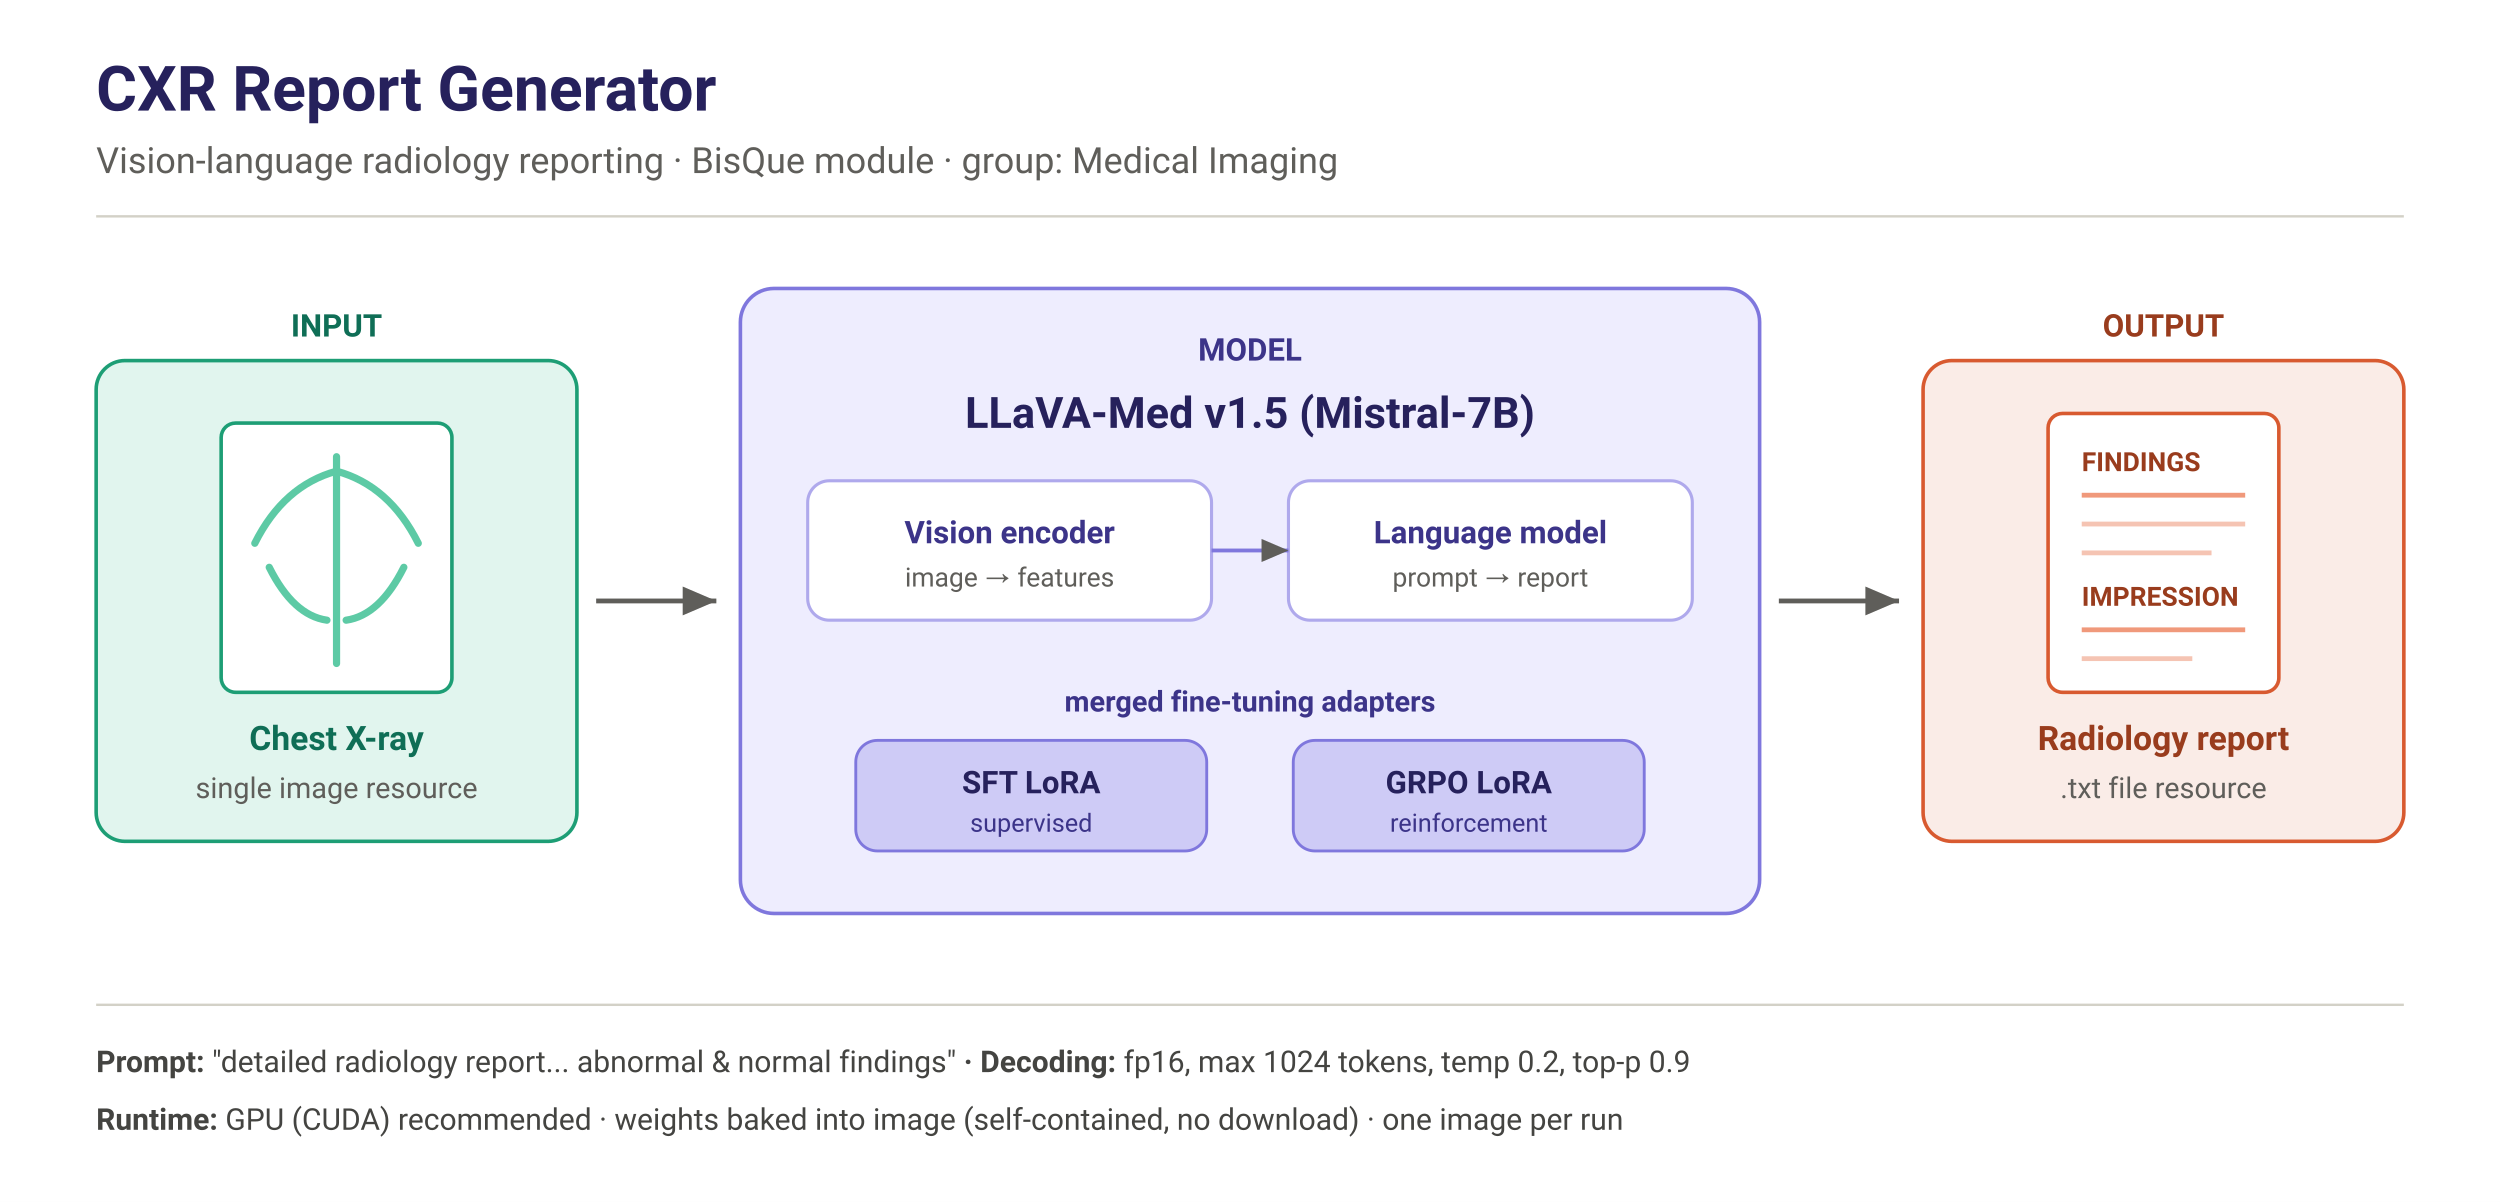
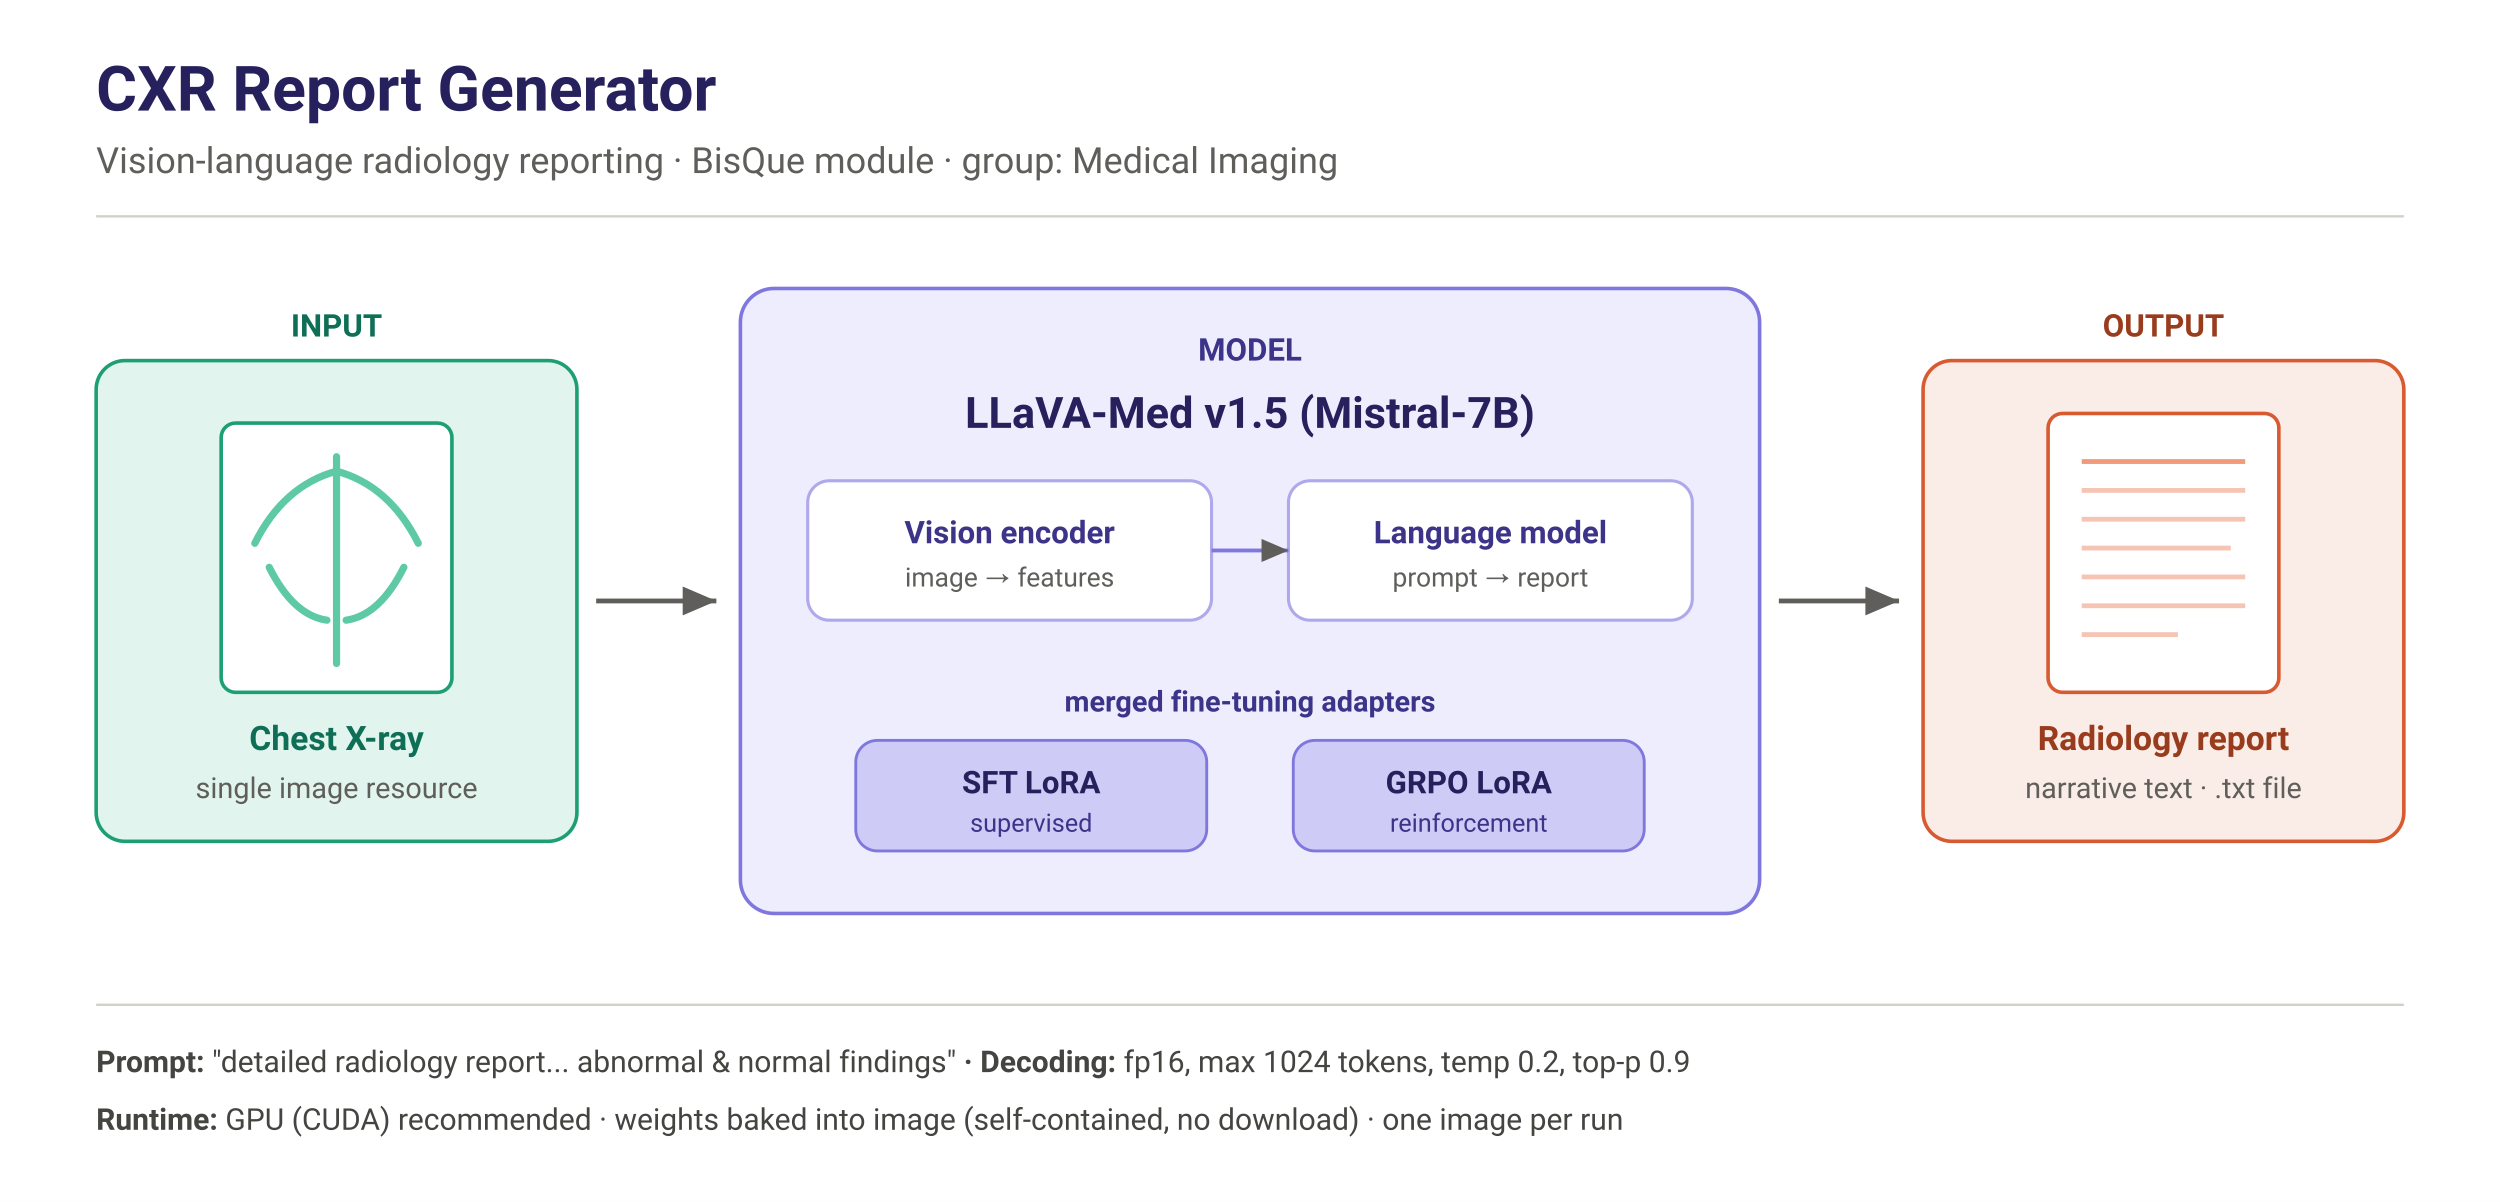
<svg xmlns="http://www.w3.org/2000/svg" viewBox="0 0 1040 500" font-family="ui-sans-serif, -apple-system, Segoe UI, Roboto, Helvetica, Arial, sans-serif" role="img" aria-labelledby="t d">
  <defs>
    <marker id="ar" markerWidth="10" markerHeight="10" refX="7" refY="3" orient="auto">
      <path d="M0,0 L7,3 L0,6 Z" fill="#5F5E5A" />
    </marker>
  </defs>
  <rect x="0" y="0" width="1040" height="500" fill="#FFFFFF" />
  <text x="40" y="46" font-size="26" font-weight="700" fill="#26215C">CXR Report Generator</text>
  <text x="40" y="72" font-size="15" fill="#5F5E5A">Vision-language radiology reporting · BisQue module · group: Medical Imaging</text>
  <line x1="40" y1="90" x2="1000" y2="90" stroke="#D3D1C7" stroke-width="1" />
  <g>
    <rect x="40" y="150" width="200" height="200" rx="12" fill="#E1F5EE" stroke="#1D9E75" stroke-width="1.5" />
    <text x="140" y="140" font-size="13" font-weight="600" fill="#0F6E56" text-anchor="middle">INPUT</text>
    <rect x="92" y="176" width="96" height="112" rx="6" fill="#FFFFFF" stroke="#1D9E75" stroke-width="1.5" />
    <path d="M140 190 v86 M140 196 q-22 6 -34 30 M140 196 q22 6 34 30 M112 236 q10 20 24 22 M168 236 q-10 20 -24 22" stroke="#5DCAA5" stroke-width="3" fill="none" stroke-linecap="round" />
    <text x="140" y="312" font-size="14" font-weight="700" fill="#0F6E56" text-anchor="middle">Chest X-ray</text>
    <text x="140" y="332" font-size="12" fill="#5F5E5A" text-anchor="middle">single image resource</text>
  </g>
  <line x1="248" y1="250" x2="298" y2="250" stroke="#5F5E5A" stroke-width="2" marker-end="url(#ar)" />
  <g>
    <rect x="308" y="120" width="424" height="260" rx="14" fill="#EEEDFE" stroke="#7F77DD" stroke-width="1.5" />
    <text x="520" y="150" font-size="13" font-weight="600" fill="#3C3489" text-anchor="middle">MODEL</text>
    <text x="520" y="178" font-size="18" font-weight="700" fill="#26215C" text-anchor="middle">LLaVA-Med v1.5 (Mistral-7B)</text>
    <rect x="336" y="200" width="168" height="58" rx="9" fill="#FFFFFF" stroke="#AFA9EC" stroke-width="1.3" />
    <text x="420" y="226" font-size="13" font-weight="600" fill="#3C3489" text-anchor="middle">Vision encoder</text>
    <text x="420" y="244" font-size="11" fill="#5F5E5A" text-anchor="middle">image → features</text>
    <rect x="536" y="200" width="168" height="58" rx="9" fill="#FFFFFF" stroke="#AFA9EC" stroke-width="1.3" />
    <text x="620" y="226" font-size="13" font-weight="600" fill="#3C3489" text-anchor="middle">Language model</text>
    <text x="620" y="244" font-size="11" fill="#5F5E5A" text-anchor="middle">prompt → report</text>
    <line x1="504" y1="229" x2="536" y2="229" stroke="#7F77DD" stroke-width="1.6" marker-end="url(#ar)" />
    <text x="520" y="296" font-size="12" font-weight="600" fill="#3C3489" text-anchor="middle">merged fine-tuning adapters</text>
    <rect x="356" y="308" width="146" height="46" rx="9" fill="#CECBF6" stroke="#7F77DD" stroke-width="1.2" />
    <text x="429" y="330" font-size="13" font-weight="700" fill="#26215C" text-anchor="middle">SFT LoRA</text>
    <text x="429" y="346" font-size="10.5" fill="#3C3489" text-anchor="middle">supervised</text>
    <rect x="538" y="308" width="146" height="46" rx="9" fill="#CECBF6" stroke="#7F77DD" stroke-width="1.2" />
    <text x="611" y="330" font-size="13" font-weight="700" fill="#26215C" text-anchor="middle">GRPO LoRA</text>
    <text x="611" y="346" font-size="10.5" fill="#3C3489" text-anchor="middle">reinforcement</text>
  </g>
  <line x1="740" y1="250" x2="790" y2="250" stroke="#5F5E5A" stroke-width="2" marker-end="url(#ar)" />
  <g>
    <rect x="800" y="150" width="200" height="200" rx="12" fill="#FAECE7" stroke="#D85A30" stroke-width="1.5" />
    <text x="900" y="140" font-size="13" font-weight="600" fill="#993C1D" text-anchor="middle">OUTPUT</text>
    <rect x="852" y="172" width="96" height="116" rx="6" fill="#FFFFFF" stroke="#D85A30" stroke-width="1.5" />
-     <text x="866" y="196" font-size="11" font-weight="700" fill="#993C1D">FINDINGS</text>
-     <line x1="866" y1="206" x2="934" y2="206" stroke="#F0997B" stroke-width="2" />
-     <line x1="866" y1="218" x2="934" y2="218" stroke="#F5C4B3" stroke-width="2" />
-     <line x1="866" y1="230" x2="920" y2="230" stroke="#F5C4B3" stroke-width="2" />
-     <text x="866" y="252" font-size="11" font-weight="700" fill="#993C1D">IMPRESSION</text>
-     <line x1="866" y1="262" x2="934" y2="262" stroke="#F0997B" stroke-width="2" />
-     <line x1="866" y1="274" x2="912" y2="274" stroke="#F5C4B3" stroke-width="2" />
+     <line x1="866" y1="192" x2="934" y2="192" stroke="#F0997B" stroke-width="2" />
+     <line x1="866" y1="204" x2="934" y2="204" stroke="#F5C4B3" stroke-width="2" />
+     <line x1="866" y1="216" x2="934" y2="216" stroke="#F5C4B3" stroke-width="2" />
+     <line x1="866" y1="228" x2="928" y2="228" stroke="#F5C4B3" stroke-width="2" />
+     <line x1="866" y1="240" x2="934" y2="240" stroke="#F5C4B3" stroke-width="2" />
+     <line x1="866" y1="252" x2="934" y2="252" stroke="#F5C4B3" stroke-width="2" />
+     <line x1="866" y1="264" x2="906" y2="264" stroke="#F5C4B3" stroke-width="2" />
    <text x="900" y="312" font-size="14" font-weight="700" fill="#993C1D" text-anchor="middle">Radiology report</text>
-     <text x="900" y="332" font-size="12" fill="#5F5E5A" text-anchor="middle">.txt file resource</text>
+     <text x="900" y="332" font-size="12" fill="#5F5E5A" text-anchor="middle">narrative text · .txt file</text>
  </g>
  <line x1="40" y1="418" x2="1000" y2="418" stroke="#D3D1C7" stroke-width="1" />
  <text x="40" y="446" font-size="12.5" fill="#444441">
    <tspan font-weight="700">Prompt:</tspan> "detailed radiology report... abnormal &amp; normal findings"   <tspan font-weight="700">·  Decoding:</tspan> fp16, max 1024 tokens, temp 0.2, top-p 0.9</text>
  <text x="40" y="470" font-size="12.5" fill="#444441">
    <tspan font-weight="700">Runtime:</tspan> GPU (CUDA) recommended · weights baked into image (self-contained, no download) · one image per run</text>
</svg>
